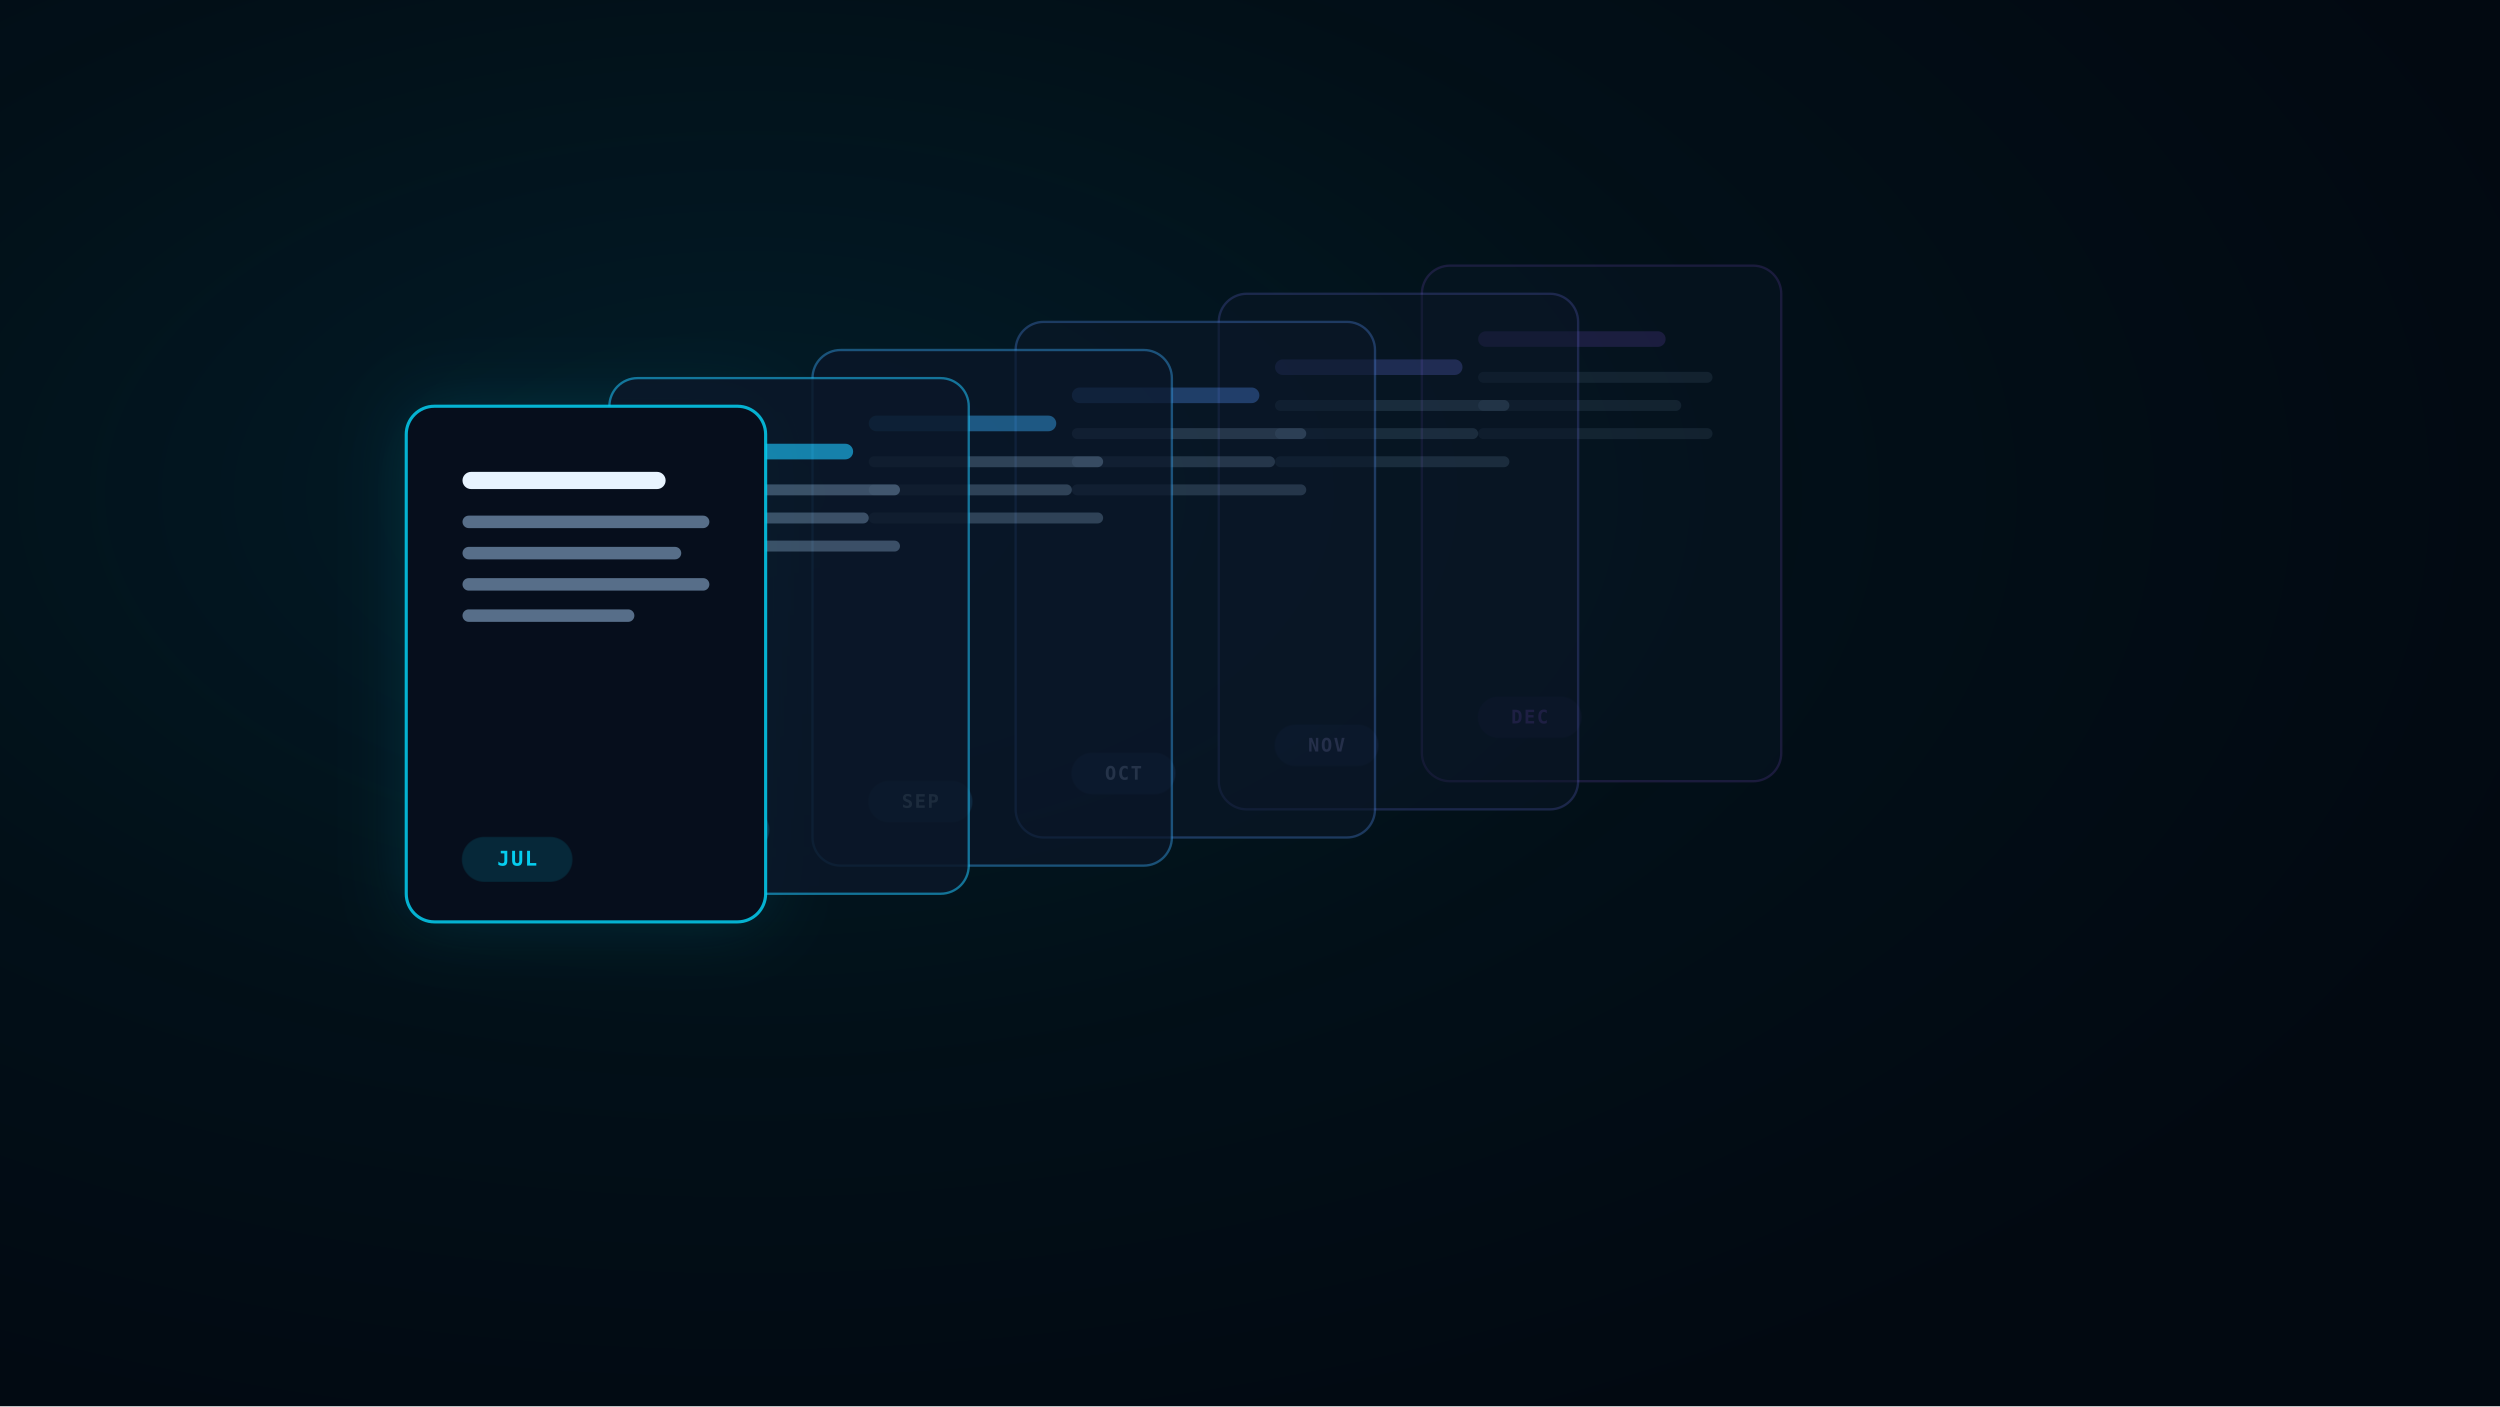
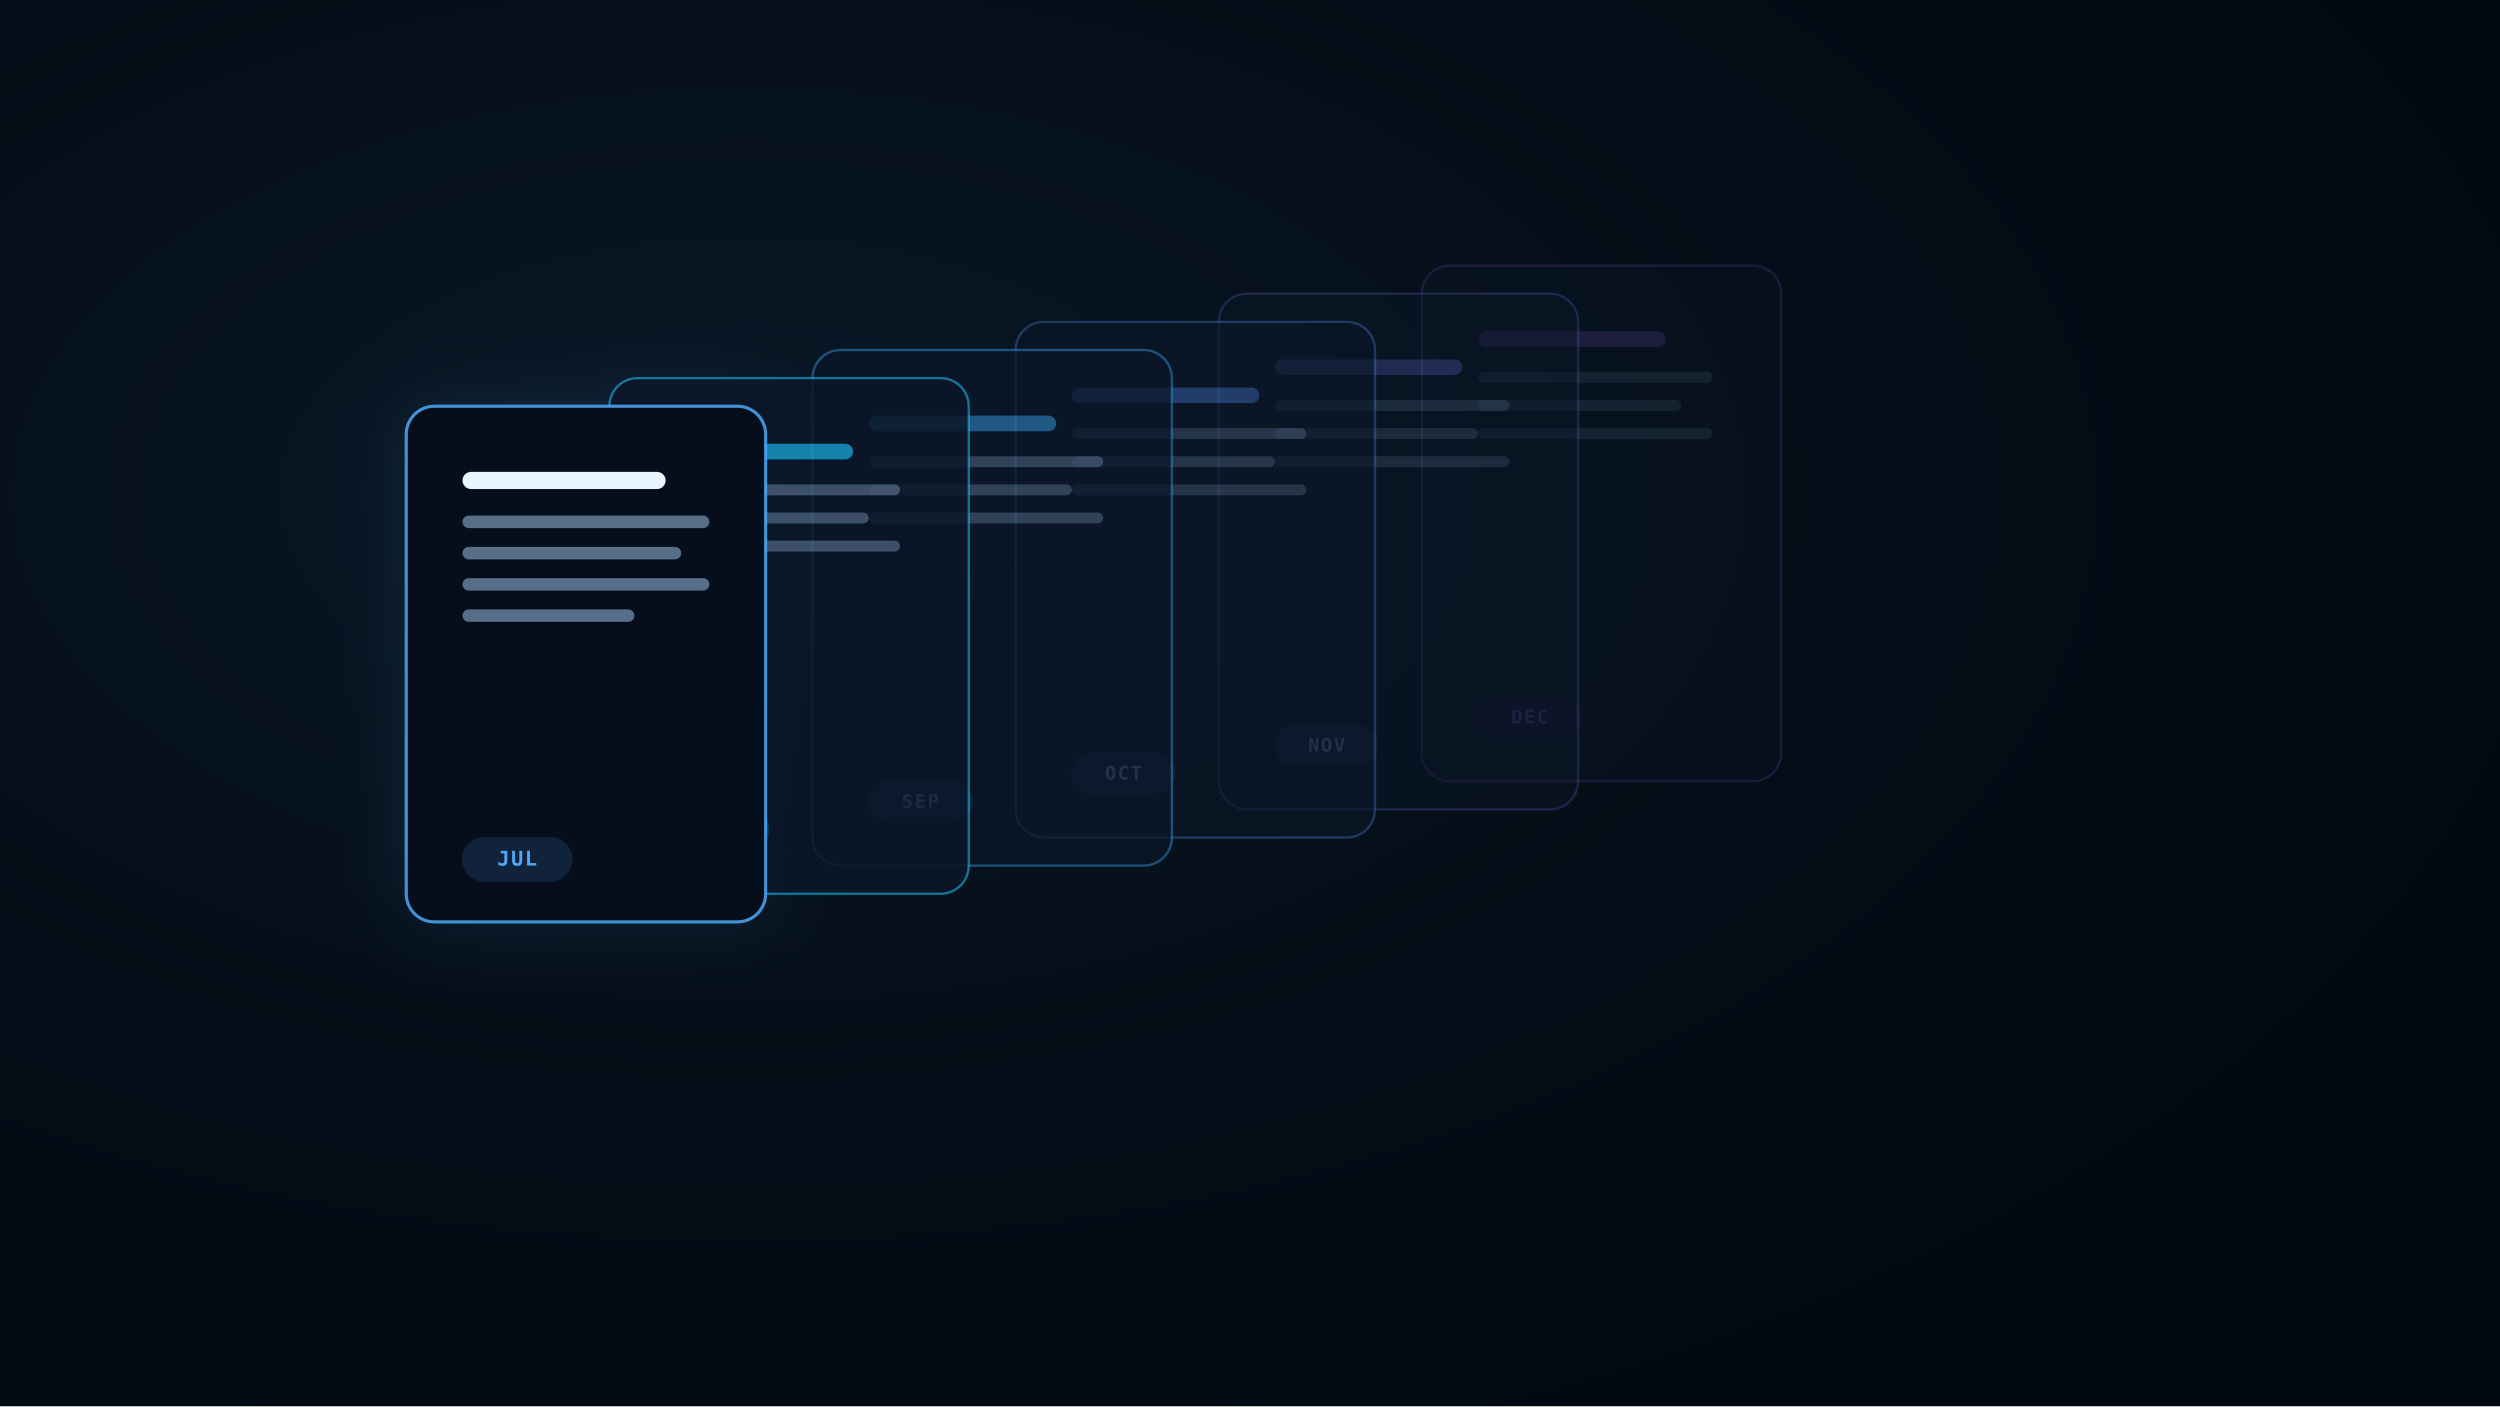
<svg xmlns="http://www.w3.org/2000/svg" width="1600" height="900" viewBox="0 0 1600 900">
  <defs>
    <radialGradient id="wash" cx="30%" cy="35%" r="75%">
-       <stop offset="0%" stop-color="#05CEF0" stop-opacity="0.10" />
-       <stop offset="55%" stop-color="#05CEF0" stop-opacity="0.03" />
-       <stop offset="100%" stop-color="#05CEF0" stop-opacity="0" />
+       <stop offset="0%" stop-color="#4FA8F5" stop-opacity="0.10" />
+       <stop offset="55%" stop-color="#4FA8F5" stop-opacity="0.03" />
+       <stop offset="100%" stop-color="#4FA8F5" stop-opacity="0" />
    </radialGradient>
    <filter id="glow" x="-60%" y="-60%" width="220%" height="220%">
      <feGaussianBlur stdDeviation="22" result="blur" />
      <feMerge>
        <feMergeNode in="blur" />
      </feMerge>
    </filter>
  </defs>
  <rect width="1600" height="900" fill="#020911" />
  <rect width="1600" height="900" fill="url(#wash)" />
-   <rect x="260" y="260" width="230" height="330" rx="18" fill="#05CEF0" opacity="0.14" filter="url(#glow)" />
+   <rect x="260" y="260" width="230" height="330" rx="18" fill="#4FA8F5" opacity="0.14" filter="url(#glow)" />
  <g opacity="0.36">
    <rect x="910" y="170" width="230" height="330" rx="18" fill="#0A1628" stroke="#7C4DCC" stroke-opacity="0.55" stroke-width="1.5" />
    <rect x="946" y="212" width="120" height="10" rx="5" fill="#7C4DCC" opacity="0.55" />
    <rect x="946" y="238" width="150" height="7" rx="3.5" fill="#6B86A4" opacity="0.4" />
    <rect x="946" y="256" width="130" height="7" rx="3.5" fill="#6B86A4" opacity="0.4" />
    <rect x="946" y="274" width="150" height="7" rx="3.5" fill="#6B86A4" opacity="0.4" />
    <rect x="946" y="446" width="66" height="26" rx="13" fill="#7C4DCC" opacity="0.16" stroke="#7C4DCC" stroke-opacity="0.45" />
    <text x="979" y="463" text-anchor="middle" font-family="ui-monospace,SFMono-Regular,Menlo,Consolas,monospace" font-size="12" font-weight="600" letter-spacing="1" fill="#7C4DCC">DEC</text>
  </g>
  <g opacity="0.46">
    <rect x="780" y="188" width="230" height="330" rx="18" fill="#0A1628" stroke="#6467D3" stroke-opacity="0.55" stroke-width="1.5" />
    <rect x="816" y="230" width="120" height="10" rx="5" fill="#6467D3" opacity="0.6" />
    <rect x="816" y="256" width="150" height="7" rx="3.5" fill="#6B86A4" opacity="0.45" />
    <rect x="816" y="274" width="130" height="7" rx="3.5" fill="#6B86A4" opacity="0.45" />
    <rect x="816" y="292" width="150" height="7" rx="3.5" fill="#6B86A4" opacity="0.45" />
    <rect x="816" y="464" width="66" height="26" rx="13" fill="#6467D3" opacity="0.18" stroke="#6467D3" stroke-opacity="0.5" />
    <text x="849" y="481" text-anchor="middle" font-family="ui-monospace,SFMono-Regular,Menlo,Consolas,monospace" font-size="12" font-weight="600" letter-spacing="1" fill="#9C9BE8">NOV</text>
  </g>
  <g opacity="0.58">
    <rect x="650" y="206" width="230" height="330" rx="18" fill="#0A1628" stroke="#4C81DA" stroke-opacity="0.6" stroke-width="1.5" />
    <rect x="686" y="248" width="120" height="10" rx="5" fill="#4C81DA" opacity="0.65" />
    <rect x="686" y="274" width="150" height="7" rx="3.5" fill="#6B86A4" opacity="0.5" />
    <rect x="686" y="292" width="130" height="7" rx="3.5" fill="#6B86A4" opacity="0.5" />
    <rect x="686" y="310" width="150" height="7" rx="3.5" fill="#6B86A4" opacity="0.5" />
    <rect x="686" y="482" width="66" height="26" rx="13" fill="#4C81DA" opacity="0.2" stroke="#4C81DA" stroke-opacity="0.55" />
    <text x="719" y="499" text-anchor="middle" font-family="ui-monospace,SFMono-Regular,Menlo,Consolas,monospace" font-size="12" font-weight="600" letter-spacing="1" fill="#A9C4EE">OCT</text>
  </g>
  <g opacity="0.7">
    <rect x="520" y="224" width="230" height="330" rx="18" fill="#0A1628" stroke="#359AE2" stroke-opacity="0.65" stroke-width="1.5" />
    <rect x="556" y="266" width="120" height="10" rx="5" fill="#359AE2" opacity="0.7" />
    <rect x="556" y="292" width="150" height="7" rx="3.5" fill="#6B86A4" opacity="0.55" />
    <rect x="556" y="310" width="130" height="7" rx="3.5" fill="#6B86A4" opacity="0.55" />
    <rect x="556" y="328" width="150" height="7" rx="3.5" fill="#6B86A4" opacity="0.55" />
    <rect x="556" y="500" width="66" height="26" rx="13" fill="#359AE2" opacity="0.22" stroke="#359AE2" stroke-opacity="0.6" />
    <text x="589" y="517" text-anchor="middle" font-family="ui-monospace,SFMono-Regular,Menlo,Consolas,monospace" font-size="12" font-weight="600" letter-spacing="1" fill="#B7DFF6">SEP</text>
  </g>
  <g opacity="0.85">
    <rect x="390" y="242" width="230" height="330" rx="18" fill="#0A1628" stroke="#1DB4E9" stroke-opacity="0.7" stroke-width="1.5" />
    <rect x="426" y="284" width="120" height="10" rx="5" fill="#1DB4E9" opacity="0.8" />
    <rect x="426" y="310" width="150" height="7" rx="3.5" fill="#6B86A4" opacity="0.6" />
    <rect x="426" y="328" width="130" height="7" rx="3.5" fill="#6B86A4" opacity="0.6" />
    <rect x="426" y="346" width="150" height="7" rx="3.5" fill="#6B86A4" opacity="0.6" />
    <rect x="426" y="518" width="66" height="26" rx="13" fill="#1DB4E9" opacity="0.24" stroke="#1DB4E9" stroke-opacity="0.65" />
    <text x="459" y="535" text-anchor="middle" font-family="ui-monospace,SFMono-Regular,Menlo,Consolas,monospace" font-size="12" font-weight="600" letter-spacing="1" fill="#CFEFFB">AUG</text>
  </g>
  <g>
-     <rect x="260" y="260" width="230" height="330" rx="18" fill="#060E1C" stroke="#05CEF0" stroke-opacity="0.85" stroke-width="2" />
+     <rect x="260" y="260" width="230" height="330" rx="18" fill="#060E1C" stroke="#4FA8F5" stroke-opacity="0.85" stroke-width="2" />
    <rect x="296" y="302" width="130" height="11" rx="5.5" fill="#E8F4FF" />
    <rect x="296" y="330" width="158" height="8" rx="4" fill="#6B86A4" opacity="0.8" />
    <rect x="296" y="350" width="140" height="8" rx="4" fill="#6B86A4" opacity="0.8" />
    <rect x="296" y="370" width="158" height="8" rx="4" fill="#6B86A4" opacity="0.8" />
    <rect x="296" y="390" width="110" height="8" rx="4" fill="#6B86A4" opacity="0.8" />
-     <rect x="296" y="536" width="70" height="28" rx="14" fill="#05CEF0" opacity="0.14" stroke="#05CEF0" stroke-opacity="0.7" />
-     <text x="331" y="554" text-anchor="middle" font-family="ui-monospace,SFMono-Regular,Menlo,Consolas,monospace" font-size="13" font-weight="700" letter-spacing="1" fill="#05CEF0">JUL</text>
+     <rect x="296" y="536" width="70" height="28" rx="14" fill="#4FA8F5" opacity="0.14" stroke="#4FA8F5" stroke-opacity="0.7" />
+     <text x="331" y="554" text-anchor="middle" font-family="ui-monospace,SFMono-Regular,Menlo,Consolas,monospace" font-size="13" font-weight="700" letter-spacing="1" fill="#4FA8F5">JUL</text>
  </g>
</svg>
